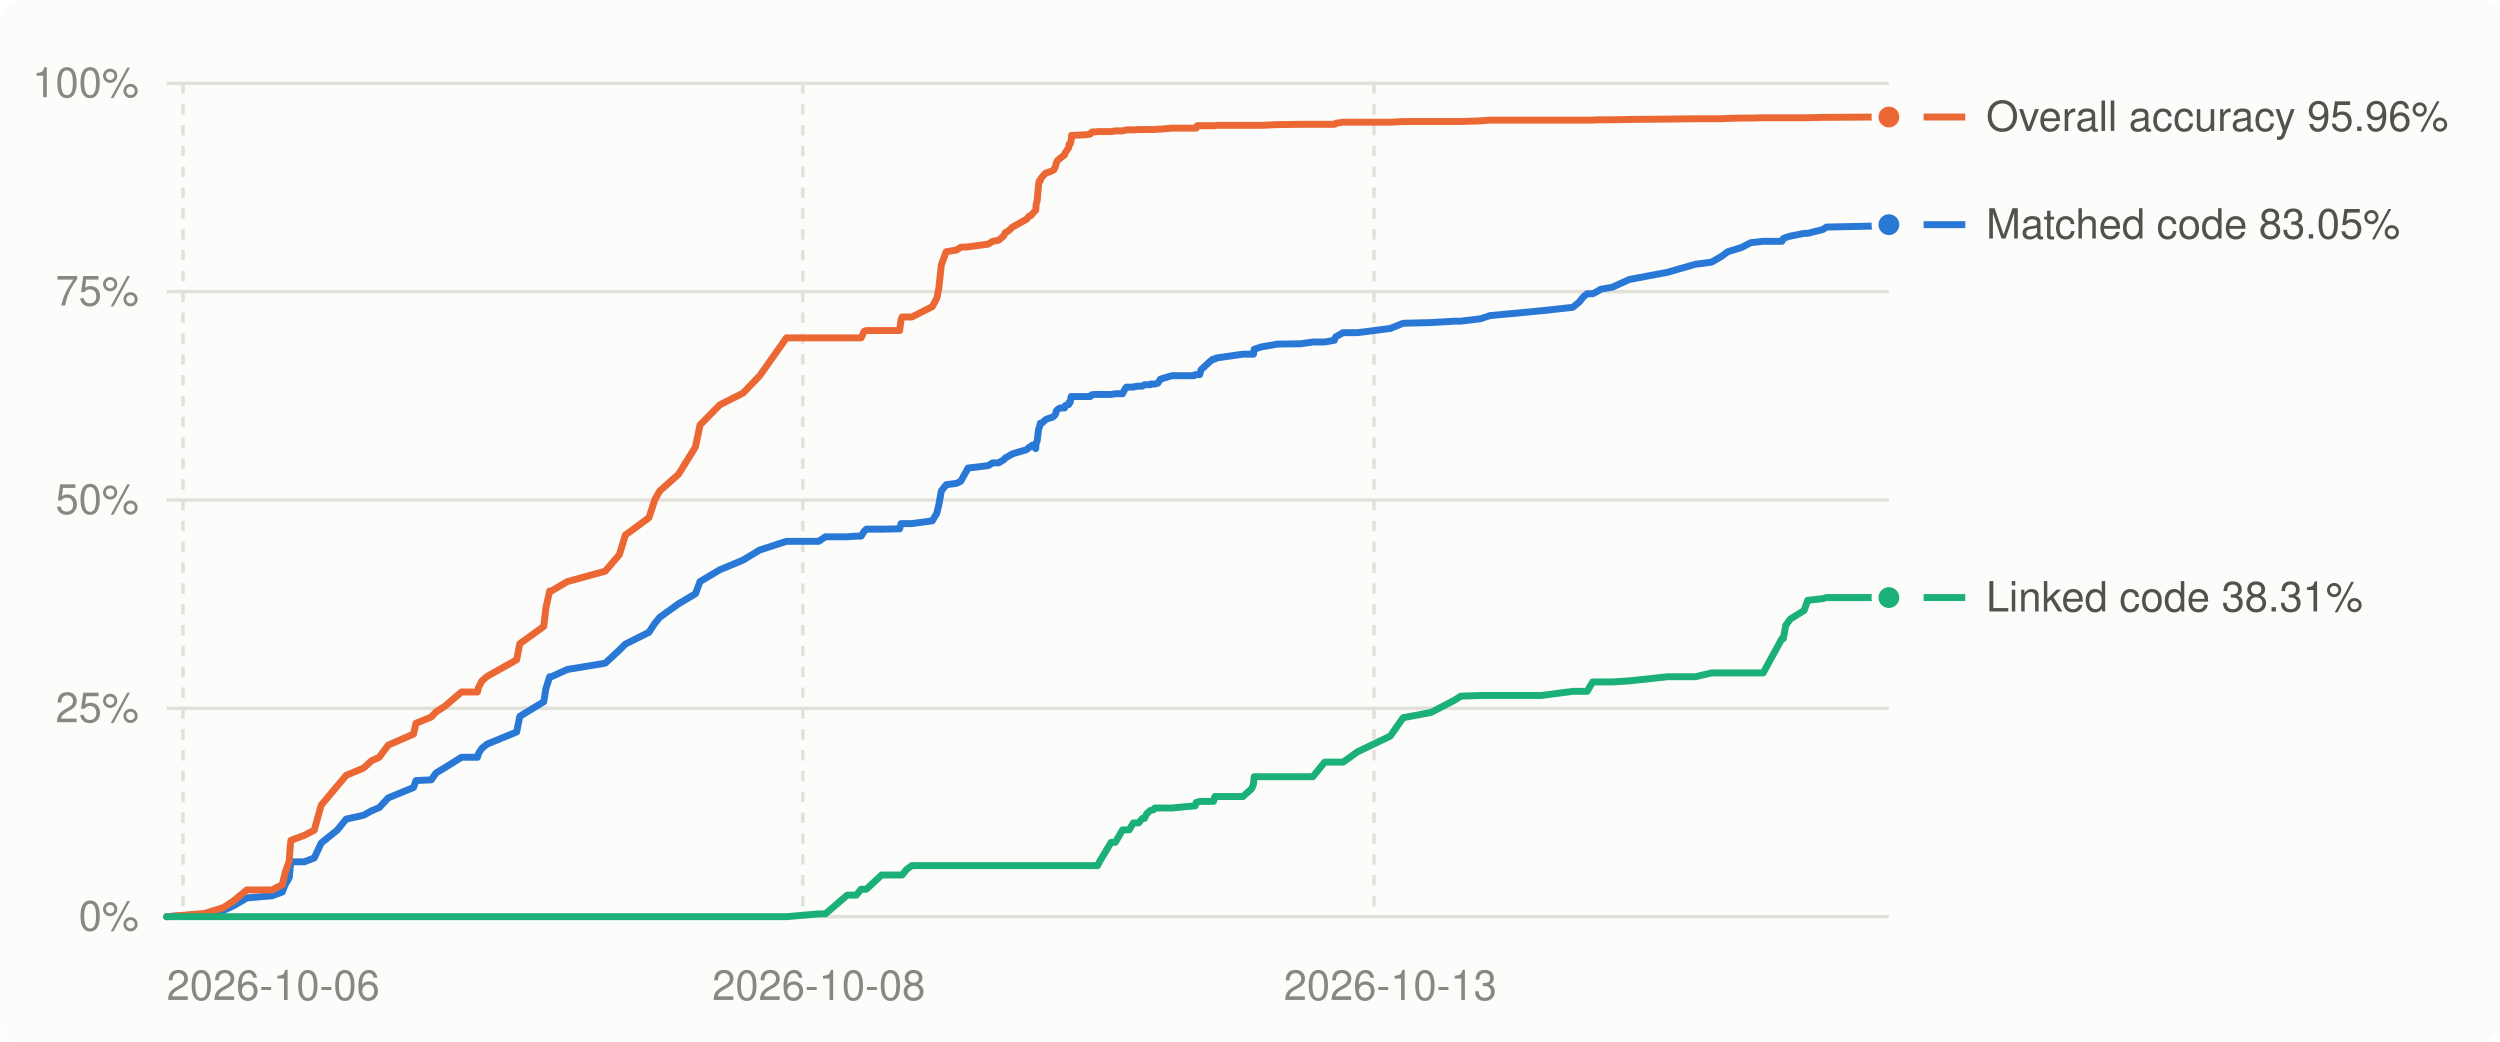
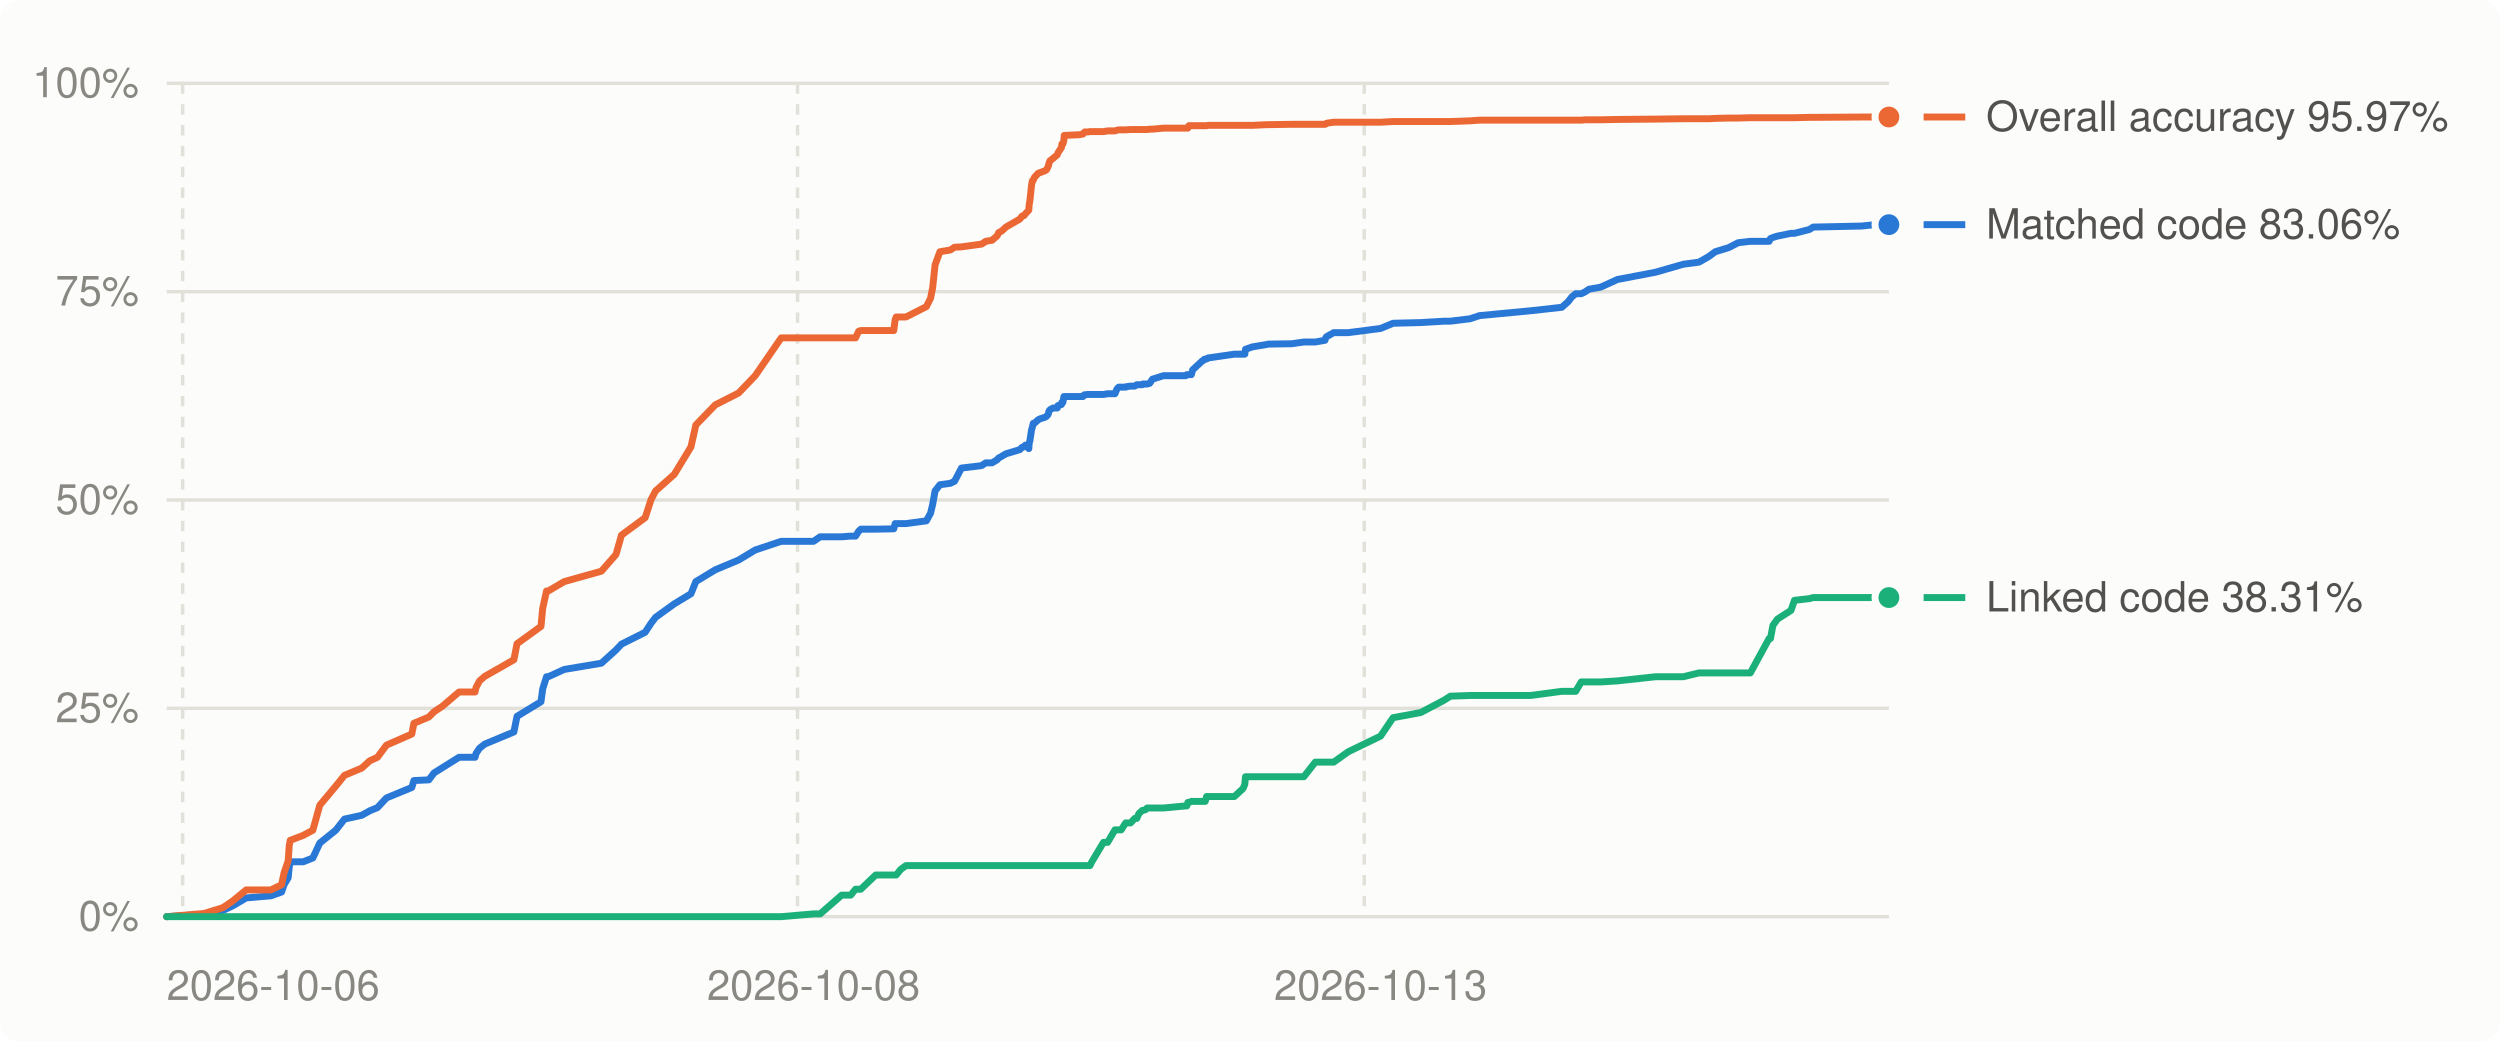
<svg xmlns="http://www.w3.org/2000/svg" viewBox="0 0 720 300" width="720" height="300" role="img" aria-label="Decompilation progress over time">
  <style>
.bg{fill:#fcfcfb}.grid{stroke:#e1e0d9}.muted{fill:#898781}.lbl{fill:#52514e}.ln0{stroke:#2a78d6}.dot0{fill:#2a78d6;stroke:#fcfcfb}.ln1{stroke:#eb6834}.dot1{fill:#eb6834;stroke:#fcfcfb}.ln2{stroke:#1baf7a}.dot2{fill:#1baf7a;stroke:#fcfcfb}
@media (prefers-color-scheme: dark){.bg{fill:#1a1a19}.grid{stroke:#2c2c2a}.muted{fill:#898781}.lbl{fill:#c3c2b7}.ln0{stroke:#3987e5}.dot0{fill:#3987e5;stroke:#1a1a19}.ln1{stroke:#d95926}.dot1{fill:#d95926;stroke:#1a1a19}.ln2{stroke:#199e70}.dot2{fill:#199e70;stroke:#1a1a19}}
text{font:12px -apple-system,BlinkMacSystemFont,'Segoe UI',Helvetica,Arial,sans-serif}
</style>
  <rect class="bg" width="720" height="300" rx="6" />
  <line x1="48" x2="544" y1="264.0" y2="264.0" class="grid" stroke-width="1" />
  <text x="40" y="268.0" class="muted" text-anchor="end">0%</text>
  <line x1="48" x2="544" y1="204.0" y2="204.0" class="grid" stroke-width="1" />
  <text x="40" y="208.0" class="muted" text-anchor="end">25%</text>
  <line x1="48" x2="544" y1="144.0" y2="144.0" class="grid" stroke-width="1" />
  <text x="40" y="148.0" class="muted" text-anchor="end">50%</text>
  <line x1="48" x2="544" y1="84.0" y2="84.0" class="grid" stroke-width="1" />
  <text x="40" y="88.0" class="muted" text-anchor="end">75%</text>
  <line x1="48" x2="544" y1="24.0" y2="24.0" class="grid" stroke-width="1" />
  <text x="40" y="28.0" class="muted" text-anchor="end">100%</text>
-   <line x1="52.7" x2="52.7" y1="24" y2="264" class="grid" stroke-width="1" stroke-dasharray="3 3" />
-   <line x1="231.2" x2="231.2" y1="24" y2="264" class="grid" stroke-width="1" stroke-dasharray="3 3" />
-   <line x1="395.7" x2="395.7" y1="24" y2="264" class="grid" stroke-width="1" stroke-dasharray="3 3" />
+   <line x1="52.6" x2="52.6" y1="24" y2="264" class="grid" stroke-width="1" stroke-dasharray="3 3" />
+   <line x1="229.7" x2="229.7" y1="24" y2="264" class="grid" stroke-width="1" stroke-dasharray="3 3" />
+   <line x1="392.9" x2="392.9" y1="24" y2="264" class="grid" stroke-width="1" stroke-dasharray="3 3" />
  <text class="muted" x="48.0" y="288" text-anchor="start">2026-10-06</text>
-   <text class="muted" x="235.8" y="288" text-anchor="middle">2026-10-08</text>
-   <text class="muted" x="400.4" y="288" text-anchor="middle">2026-10-13</text>
-   <polyline points="48.0,264.0 57.4,263.4 58.8,263.3 64.3,262.2 67.2,260.9 71.1,258.6 78.3,258.0 81.3,256.9 82.1,254.8 83.3,252.8 83.6,249.7 83.8,248.2 87.6,248.2 90.5,247.1 92.5,242.8 97.1,239.1 99.7,235.9 104.7,234.8 107.0,233.5 109.2,232.6 111.8,229.8 119.1,226.8 119.8,224.8 124.2,224.6 125.6,222.6 128.1,221.1 132.9,218.1 137.5,218.1 137.8,217.0 138.8,215.5 140.3,214.3 148.8,210.8 149.7,206.3 156.6,202.1 157.2,198.4 158.3,194.9 158.8,194.9 163.4,192.8 174.3,191.0 178.4,187.2 180.1,185.5 186.9,182.1 188.6,179.5 190.0,177.8 195.4,173.9 200.3,171.0 201.6,167.5 207.3,164.1 214.0,161.3 218.8,158.4 226.5,155.9 235.8,155.9 237.7,154.6 244.0,154.6 246.6,154.4 248.0,154.4 248.9,153.0 249.5,152.4 253.9,152.4 259.1,152.3 259.5,150.8 259.8,150.8 261.1,150.8 262.6,150.8 268.5,150.0 269.8,147.8 270.4,145.3 271.1,141.4 272.5,139.6 275.5,139.2 276.7,138.6 278.8,134.8 284.6,134.1 285.9,133.3 287.6,133.3 289.1,132.4 289.5,131.9 290.3,131.5 290.4,131.4 291.1,131.0 291.6,130.7 295.7,129.5 296.4,128.8 296.9,128.7 297.3,128.2 298.3,129.2 298.4,127.6 298.7,127.0 299.1,123.7 299.3,123.1 299.6,122.2 299.6,121.9 300.0,121.9 301.1,120.9 301.7,120.6 303.0,120.2 303.5,119.9 304.0,119.3 304.2,118.4 304.5,118.0 305.3,117.5 306.6,117.5 306.8,116.8 307.8,116.5 307.9,115.9 308.2,115.9 308.5,114.2 308.6,114.2 310.8,114.2 313.0,114.2 314.0,114.2 314.4,113.7 314.5,113.7 315.4,113.6 316.1,113.6 316.7,113.6 320.0,113.6 321.2,113.4 323.3,113.4 324.0,112.0 324.4,111.5 325.2,111.5 326.4,111.5 326.5,111.4 327.9,111.2 329.0,111.2 329.6,110.8 330.3,110.8 331.3,110.8 331.4,110.6 332.2,110.6 332.5,110.6 332.6,110.6 333.4,110.4 334.2,109.2 337.5,108.2 343.9,108.2 344.2,107.9 344.5,107.9 344.8,107.9 345.0,107.9 345.5,107.9 345.9,106.5 348.7,103.9 349.0,103.8 349.2,103.5 349.5,103.4 349.9,103.4 350.3,103.1 358.0,102.0 360.5,102.0 361.0,102.0 361.2,100.6 363.3,99.9 367.4,99.2 367.7,99.1 374.6,99.0 378.1,98.5 381.5,98.5 384.3,98.0 384.4,97.5 384.7,97.0 386.8,95.8 391.0,95.8 400.4,94.6 404.1,93.1 412.1,92.9 419.0,92.5 420.7,92.5 426.4,91.8 429.1,90.9 443.9,89.5 453.0,88.5 454.9,86.9 456.0,85.5 457.1,84.6 458.7,84.6 459.9,84.0 461.0,83.3 464.4,82.7 469.2,80.5 480.3,78.4 488.3,76.1 492.9,75.5 495.7,73.9 497.6,72.5 501.5,71.3 504.2,69.9 507.8,69.5 513.2,69.5 513.6,68.7 514.3,68.4 515.6,68.0 519.6,67.2 520.6,67.2 525.0,66.1 526.0,65.4 540.0,65.1 544.0,64.7" fill="none" class="ln0" stroke-width="2" stroke-linejoin="round" stroke-linecap="round" />
-   <polyline points="48.0,264.0 57.4,263.2 58.8,263.1 64.3,261.4 67.2,259.5 71.1,256.3 78.3,256.3 81.3,254.8 82.1,251.4 83.3,247.9 83.6,243.5 83.8,242.0 87.6,240.6 90.5,239.1 92.5,231.9 97.1,226.4 99.7,223.3 104.7,221.2 107.0,219.1 109.2,218.1 111.8,214.6 119.1,211.4 119.8,208.3 124.2,206.5 125.6,205.0 128.1,203.4 132.9,199.3 137.5,199.3 137.8,198.0 138.8,196.1 140.3,194.8 148.8,190.0 149.7,185.4 156.6,180.4 157.2,175.2 158.3,170.2 158.8,170.2 163.4,167.5 174.3,164.5 178.4,159.7 180.1,154.1 186.9,149.1 188.6,143.9 190.0,141.4 195.4,136.6 200.3,128.7 201.6,122.4 207.3,116.6 214.0,113.2 218.8,108.2 226.5,97.3 235.8,97.3 237.7,97.3 244.0,97.3 246.6,97.3 248.0,97.3 248.9,95.4 249.5,95.2 253.9,95.2 259.1,95.2 259.5,92.1 259.8,91.3 261.1,91.3 262.6,91.3 268.5,88.3 269.8,85.9 270.4,82.9 271.1,76.3 272.5,72.5 275.5,72.0 276.7,71.2 278.8,71.1 284.6,70.3 285.9,69.5 287.6,69.2 289.1,67.9 289.5,67.0 290.3,66.6 290.4,66.5 291.1,65.9 291.6,65.4 295.7,63.1 296.4,62.2 296.9,62.1 297.3,61.6 298.3,60.5 298.4,58.9 298.7,57.9 299.1,53.2 299.3,52.1 299.6,52.1 299.6,51.8 300.0,51.1 301.1,49.9 301.7,49.7 303.0,49.2 303.5,48.9 304.0,47.9 304.2,47.0 304.5,46.3 305.3,45.6 306.6,44.6 306.8,44.0 307.8,42.5 307.9,41.5 308.2,41.5 308.5,40.4 308.6,39.0 310.8,38.9 313.0,38.8 314.0,38.6 314.4,38.1 314.5,38.0 315.4,38.0 316.1,37.9 316.7,37.9 320.0,37.9 321.2,37.7 323.3,37.7 324.0,37.5 324.4,37.4 325.2,37.4 326.4,37.4 326.5,37.4 327.9,37.3 329.0,37.3 329.6,37.3 330.3,37.3 331.3,37.3 331.4,37.3 332.2,37.3 332.5,37.3 332.6,37.3 333.4,37.2 334.2,37.2 337.5,36.9 343.9,36.9 344.2,36.9 344.5,36.9 344.8,36.2 345.0,36.2 345.5,36.2 345.9,36.2 348.7,36.2 349.0,36.2 349.2,36.2 349.5,36.2 349.9,36.2 350.3,36.1 358.0,36.1 360.5,36.1 361.0,36.1 361.2,36.1 363.3,36.1 367.4,35.9 367.7,35.9 374.6,35.8 378.1,35.8 381.5,35.8 384.3,35.8 384.4,35.8 384.7,35.5 386.8,35.2 391.0,35.2 400.4,35.2 404.1,35.0 412.1,35.0 419.0,35.0 420.7,35.0 426.4,34.8 429.1,34.6 443.9,34.6 453.0,34.6 454.9,34.6 456.0,34.6 457.1,34.6 458.7,34.6 459.9,34.5 461.0,34.5 464.4,34.5 469.2,34.4 480.3,34.3 488.3,34.2 492.9,34.2 495.7,34.2 497.6,34.1 501.5,34.0 504.2,34.0 507.8,33.9 513.2,33.9 513.6,33.9 514.3,33.9 515.6,33.9 519.6,33.9 520.6,33.9 525.0,33.8 526.0,33.8 540.0,33.7 544.0,33.7" fill="none" class="ln1" stroke-width="2" stroke-linejoin="round" stroke-linecap="round" />
-   <polyline points="48.0,264.0 57.4,264.0 58.8,264.0 64.3,264.0 67.2,264.0 71.1,264.0 78.3,264.0 81.3,264.0 82.1,264.0 83.3,264.0 83.6,264.0 83.8,264.0 87.6,264.0 90.5,264.0 92.5,264.0 97.1,264.0 99.7,264.0 104.7,264.0 107.0,264.0 109.2,264.0 111.8,264.0 119.1,264.0 119.8,264.0 124.2,264.0 125.6,264.0 128.1,264.0 132.9,264.0 137.5,264.0 137.8,264.0 138.8,264.0 140.3,264.0 148.8,264.0 149.7,264.0 156.6,264.0 157.2,264.0 158.3,264.0 158.8,264.0 163.4,264.0 174.3,264.0 178.4,264.0 180.1,264.0 186.9,264.0 188.6,264.0 190.0,264.0 195.4,264.0 200.3,264.0 201.6,264.0 207.3,264.0 214.0,264.0 218.8,264.0 226.5,264.0 235.8,263.2 237.7,263.2 244.0,257.8 246.6,257.8 248.0,256.1 248.9,256.1 249.5,256.1 253.9,252.0 259.1,252.0 259.5,252.0 259.8,252.0 261.1,250.4 262.6,249.3 268.5,249.3 269.8,249.3 270.4,249.3 271.1,249.3 272.5,249.3 275.5,249.3 276.7,249.3 278.8,249.3 284.6,249.3 285.9,249.3 287.6,249.3 289.1,249.3 289.5,249.3 290.3,249.3 290.4,249.3 291.1,249.3 291.6,249.3 295.7,249.3 296.4,249.3 296.9,249.3 297.3,249.3 298.3,249.3 298.4,249.3 298.7,249.3 299.1,249.3 299.3,249.3 299.6,249.3 299.6,249.3 300.0,249.3 301.1,249.3 301.7,249.3 303.0,249.3 303.5,249.3 304.0,249.3 304.2,249.3 304.5,249.3 305.3,249.3 306.6,249.3 306.8,249.3 307.8,249.3 307.9,249.3 308.2,249.3 308.5,249.3 308.6,249.3 310.8,249.3 313.0,249.3 314.0,249.3 314.4,249.3 314.5,249.3 315.4,249.3 316.1,249.3 316.7,248.1 320.0,242.6 321.2,242.6 323.3,239.0 324.0,239.0 324.4,239.0 325.2,239.0 326.4,237.0 326.5,237.0 327.9,237.0 329.0,235.7 329.6,235.7 330.3,234.3 331.3,233.4 331.4,233.4 332.2,233.2 332.5,232.9 332.6,232.7 333.4,232.7 334.2,232.7 337.5,232.7 343.9,232.1 344.2,232.1 344.5,231.1 344.8,231.1 345.0,231.0 345.5,230.8 345.9,230.8 348.7,230.8 349.0,230.8 349.2,230.8 349.5,230.8 349.9,229.4 350.3,229.4 358.0,229.4 360.5,227.1 361.0,225.9 361.2,223.7 363.3,223.7 367.4,223.7 367.7,223.7 374.6,223.7 378.1,223.7 381.5,219.5 384.3,219.5 384.4,219.5 384.7,219.5 386.8,219.5 391.0,216.5 400.4,212.0 404.1,206.7 412.1,205.2 419.0,201.6 420.7,200.5 426.4,200.3 429.1,200.3 443.9,200.3 453.0,199.1 454.9,199.1 456.0,199.1 457.1,199.1 458.7,196.4 459.9,196.4 461.0,196.4 464.4,196.4 469.2,196.1 480.3,194.9 488.3,194.9 492.9,193.8 495.7,193.8 497.6,193.8 501.5,193.8 504.2,193.8 507.8,193.8 513.2,183.9 513.6,183.9 514.3,180.1 515.6,178.3 519.6,175.8 520.6,172.9 525.0,172.4 526.0,172.1 540.0,172.1 544.0,172.1" fill="none" class="ln2" stroke-width="2" stroke-linejoin="round" stroke-linecap="round" />
+   <text class="muted" x="234.3" y="288" text-anchor="middle">2026-10-08</text>
+   <text class="muted" x="397.6" y="288" text-anchor="middle">2026-10-13</text>
+   <polyline points="48.0,264.0 57.3,263.4 58.7,263.3 64.2,262.2 67.0,260.9 70.9,258.6 78.0,258.0 81.1,256.9 81.8,254.8 83.0,252.8 83.3,249.7 83.6,248.2 87.3,248.2 90.1,247.1 92.1,242.8 96.7,239.1 99.2,235.9 104.2,234.8 106.5,233.5 108.7,232.6 111.3,229.8 118.6,226.8 119.2,224.8 123.5,224.6 125.0,222.6 127.4,221.1 132.2,218.1 136.8,218.1 137.1,217.0 138.1,215.5 139.6,214.3 148.0,210.8 148.9,206.3 155.8,202.1 156.3,198.4 157.4,194.9 157.9,194.9 162.5,192.8 173.2,191.0 177.4,187.2 179.0,185.5 185.8,182.1 187.5,179.5 188.8,177.8 194.2,173.9 199.0,171.0 200.4,167.5 206.0,164.1 212.7,161.3 217.5,158.4 225.0,155.9 234.3,155.9 236.2,154.6 242.4,154.6 245.0,154.4 246.4,154.4 247.3,153.0 247.9,152.4 252.2,152.4 257.4,152.3 257.8,150.8 258.1,150.8 259.4,150.8 260.9,150.8 266.8,150.0 268.0,147.8 268.6,145.3 269.3,141.4 270.7,139.6 273.7,139.2 274.9,138.6 276.9,134.8 282.7,134.1 283.9,133.3 285.7,133.3 287.2,132.4 287.6,131.9 288.4,131.5 288.5,131.4 289.2,131.0 289.7,130.7 293.7,129.5 294.4,128.8 294.9,128.7 295.3,128.2 296.3,129.2 296.4,127.6 296.6,127.0 297.1,123.7 297.3,123.1 297.5,122.2 297.6,121.9 297.9,121.9 299.0,120.9 299.6,120.6 300.9,120.2 301.4,119.9 301.9,119.3 302.1,118.4 302.4,118.0 303.3,117.5 304.5,117.5 304.7,116.8 305.7,116.5 305.8,115.9 306.1,115.9 306.4,114.2 306.5,114.2 308.7,114.2 310.8,114.2 311.9,114.2 312.3,113.7 312.4,113.7 313.3,113.6 313.9,113.6 314.5,113.6 317.8,113.6 319.0,113.4 321.1,113.4 321.7,112.0 322.2,111.5 322.9,111.5 324.2,111.5 324.2,111.4 325.6,111.2 326.8,111.2 327.4,110.8 328.0,110.8 329.0,110.8 329.1,110.6 329.9,110.6 330.2,110.6 330.4,110.6 331.1,110.4 331.9,109.2 335.1,108.2 341.5,108.2 341.8,107.9 342.1,107.9 342.4,107.9 342.7,107.9 343.1,107.9 343.5,106.5 346.3,103.9 346.6,103.8 346.8,103.5 347.1,103.4 347.5,103.4 347.9,103.1 355.5,102.0 358.0,102.0 358.5,102.0 358.7,100.6 360.7,99.9 364.9,99.2 365.2,99.1 372.0,99.0 375.5,98.5 378.8,98.5 381.6,98.0 381.7,97.5 382.0,97.0 384.1,95.8 388.3,95.8 397.6,94.6 401.2,93.1 409.2,92.9 416.0,92.5 417.7,92.5 423.4,91.8 426.1,90.9 440.8,89.5 449.8,88.5 451.6,86.9 452.7,85.5 453.8,84.6 455.4,84.6 456.6,84.0 457.6,83.3 461.0,82.7 465.8,80.5 476.8,78.4 484.8,76.1 489.3,75.5 492.1,73.9 494.0,72.5 497.9,71.3 500.6,69.9 504.1,69.5 509.5,69.5 509.9,68.7 510.6,68.4 511.9,68.0 515.8,67.2 516.8,67.2 521.1,66.1 522.2,65.4 536.1,65.1 540.0,64.7 544.0,64.7" fill="none" class="ln0" stroke-width="2" stroke-linejoin="round" stroke-linecap="round" />
+   <polyline points="48.0,264.0 57.3,263.2 58.7,263.1 64.2,261.4 67.0,259.5 70.9,256.3 78.0,256.3 81.1,254.8 81.8,251.4 83.0,247.9 83.3,243.5 83.6,242.0 87.3,240.6 90.1,239.1 92.1,231.9 96.7,226.4 99.2,223.3 104.2,221.2 106.5,219.1 108.7,218.1 111.3,214.6 118.6,211.4 119.2,208.3 123.5,206.5 125.0,205.0 127.4,203.4 132.2,199.3 136.8,199.3 137.1,198.0 138.1,196.1 139.6,194.8 148.0,190.0 148.9,185.4 155.8,180.4 156.3,175.2 157.4,170.2 157.9,170.2 162.5,167.5 173.2,164.5 177.4,159.7 179.0,154.1 185.8,149.1 187.5,143.9 188.8,141.4 194.2,136.6 199.0,128.7 200.4,122.4 206.0,116.6 212.7,113.2 217.5,108.2 225.0,97.3 234.3,97.3 236.2,97.3 242.4,97.3 245.0,97.3 246.4,97.3 247.3,95.4 247.9,95.2 252.2,95.2 257.4,95.2 257.8,92.1 258.1,91.3 259.4,91.3 260.9,91.3 266.8,88.3 268.0,85.9 268.6,82.9 269.3,76.3 270.7,72.5 273.7,72.0 274.9,71.2 276.9,71.1 282.7,70.3 283.9,69.5 285.7,69.2 287.2,67.9 287.6,67.0 288.4,66.6 288.5,66.5 289.2,65.9 289.7,65.4 293.7,63.1 294.4,62.2 294.9,62.1 295.3,61.6 296.3,60.5 296.4,58.9 296.6,57.9 297.1,53.2 297.3,52.1 297.5,52.1 297.6,51.8 297.9,51.1 299.0,49.9 299.6,49.7 300.9,49.2 301.4,48.9 301.9,47.9 302.1,47.0 302.4,46.3 303.3,45.6 304.5,44.6 304.7,44.0 305.7,42.5 305.8,41.5 306.1,41.5 306.4,40.4 306.5,39.0 308.7,38.9 310.8,38.8 311.9,38.6 312.3,38.1 312.4,38.0 313.3,38.0 313.9,37.9 314.5,37.9 317.8,37.9 319.0,37.7 321.1,37.7 321.7,37.5 322.2,37.4 322.9,37.4 324.2,37.4 324.2,37.4 325.6,37.3 326.8,37.3 327.4,37.3 328.0,37.3 329.0,37.3 329.1,37.3 329.9,37.3 330.2,37.3 330.4,37.3 331.1,37.2 331.9,37.2 335.1,36.9 341.5,36.9 341.8,36.9 342.1,36.9 342.4,36.2 342.7,36.2 343.1,36.2 343.5,36.2 346.3,36.2 346.6,36.2 346.8,36.2 347.1,36.2 347.5,36.2 347.9,36.1 355.5,36.1 358.0,36.1 358.5,36.1 358.7,36.1 360.7,36.1 364.9,35.9 365.2,35.9 372.0,35.8 375.5,35.8 378.8,35.8 381.6,35.8 381.7,35.8 382.0,35.5 384.1,35.2 388.3,35.2 397.6,35.2 401.2,35.0 409.2,35.0 416.0,35.0 417.7,35.0 423.4,34.8 426.1,34.6 440.8,34.6 449.8,34.6 451.6,34.6 452.7,34.6 453.8,34.6 455.4,34.6 456.6,34.5 457.6,34.5 461.0,34.5 465.8,34.4 476.8,34.3 484.8,34.2 489.3,34.2 492.1,34.2 494.0,34.1 497.9,34.0 500.6,34.0 504.1,33.9 509.5,33.9 509.9,33.9 510.6,33.9 511.9,33.9 515.8,33.9 516.8,33.9 521.1,33.8 522.2,33.8 536.1,33.7 540.0,33.7 544.0,33.7" fill="none" class="ln1" stroke-width="2" stroke-linejoin="round" stroke-linecap="round" />
+   <polyline points="48.0,264.0 57.3,264.0 58.7,264.0 64.2,264.0 67.0,264.0 70.9,264.0 78.0,264.0 81.1,264.0 81.8,264.0 83.0,264.0 83.3,264.0 83.6,264.0 87.3,264.0 90.1,264.0 92.1,264.0 96.7,264.0 99.2,264.0 104.2,264.0 106.5,264.0 108.7,264.0 111.3,264.0 118.6,264.0 119.2,264.0 123.5,264.0 125.0,264.0 127.4,264.0 132.2,264.0 136.8,264.0 137.1,264.0 138.1,264.0 139.6,264.0 148.0,264.0 148.9,264.0 155.8,264.0 156.3,264.0 157.4,264.0 157.9,264.0 162.5,264.0 173.2,264.0 177.4,264.0 179.0,264.0 185.8,264.0 187.5,264.0 188.8,264.0 194.2,264.0 199.0,264.0 200.4,264.0 206.0,264.0 212.7,264.0 217.5,264.0 225.0,264.0 234.3,263.2 236.2,263.2 242.4,257.8 245.0,257.8 246.4,256.1 247.3,256.1 247.9,256.1 252.2,252.0 257.4,252.0 257.8,252.0 258.1,252.0 259.4,250.4 260.9,249.3 266.8,249.3 268.0,249.3 268.6,249.3 269.3,249.3 270.7,249.3 273.7,249.3 274.9,249.3 276.9,249.3 282.7,249.3 283.9,249.3 285.7,249.3 287.2,249.3 287.6,249.3 288.4,249.3 288.5,249.3 289.2,249.3 289.7,249.3 293.7,249.3 294.4,249.3 294.9,249.3 295.3,249.3 296.3,249.3 296.4,249.3 296.6,249.3 297.1,249.3 297.3,249.3 297.5,249.3 297.6,249.3 297.9,249.3 299.0,249.3 299.6,249.3 300.9,249.3 301.4,249.3 301.9,249.3 302.1,249.3 302.4,249.3 303.3,249.3 304.5,249.3 304.7,249.3 305.7,249.3 305.8,249.3 306.1,249.3 306.4,249.3 306.5,249.3 308.7,249.3 310.8,249.3 311.9,249.3 312.3,249.3 312.4,249.3 313.3,249.3 313.9,249.3 314.5,248.1 317.8,242.6 319.0,242.6 321.1,239.0 321.7,239.0 322.2,239.0 322.9,239.0 324.2,237.0 324.2,237.0 325.6,237.0 326.8,235.7 327.4,235.7 328.0,234.3 329.0,233.4 329.1,233.4 329.9,233.2 330.2,232.9 330.4,232.7 331.1,232.7 331.9,232.7 335.1,232.7 341.5,232.1 341.8,232.1 342.1,231.1 342.4,231.1 342.7,231.0 343.1,230.8 343.5,230.8 346.3,230.8 346.6,230.8 346.8,230.8 347.1,230.8 347.5,229.4 347.9,229.4 355.5,229.4 358.0,227.1 358.5,225.9 358.7,223.7 360.7,223.7 364.9,223.7 365.2,223.7 372.0,223.7 375.5,223.7 378.8,219.5 381.6,219.5 381.7,219.5 382.0,219.5 384.1,219.5 388.3,216.5 397.6,212.0 401.2,206.7 409.2,205.2 416.0,201.6 417.7,200.5 423.4,200.3 426.1,200.3 440.8,200.3 449.8,199.1 451.6,199.1 452.7,199.1 453.8,199.1 455.4,196.4 456.6,196.4 457.6,196.4 461.0,196.4 465.8,196.1 476.8,194.9 484.8,194.9 489.3,193.8 492.1,193.8 494.0,193.8 497.9,193.8 500.6,193.8 504.1,193.8 509.5,183.9 509.9,183.9 510.6,180.1 511.9,178.3 515.8,175.8 516.8,172.9 521.1,172.4 522.2,172.1 536.1,172.1 540.0,172.1 544.0,172.1" fill="none" class="ln2" stroke-width="2" stroke-linejoin="round" stroke-linecap="round" />
  <circle cx="544.0" cy="64.7" r="4" class="dot0" stroke-width="2" />
  <circle cx="544.0" cy="33.7" r="4" class="dot1" stroke-width="2" />
  <circle cx="544.0" cy="172.1" r="4" class="dot2" stroke-width="2" />
  <line x1="554" x2="566" y1="172.1" y2="172.1" class="ln2" stroke-width="2" />
  <text class="lbl" x="572" y="176.1">Linked code 38.31%</text>
  <line x1="554" x2="566" y1="64.7" y2="64.7" class="ln0" stroke-width="2" />
-   <text class="lbl" x="572" y="68.7">Matched code 83.05%</text>
+   <text class="lbl" x="572" y="68.7">Matched code 83.06%</text>
  <line x1="554" x2="566" y1="33.7" y2="33.7" class="ln1" stroke-width="2" />
-   <text class="lbl" x="572" y="37.7">Overall accuracy 95.96%</text>
+   <text class="lbl" x="572" y="37.7">Overall accuracy 95.97%</text>
</svg>
